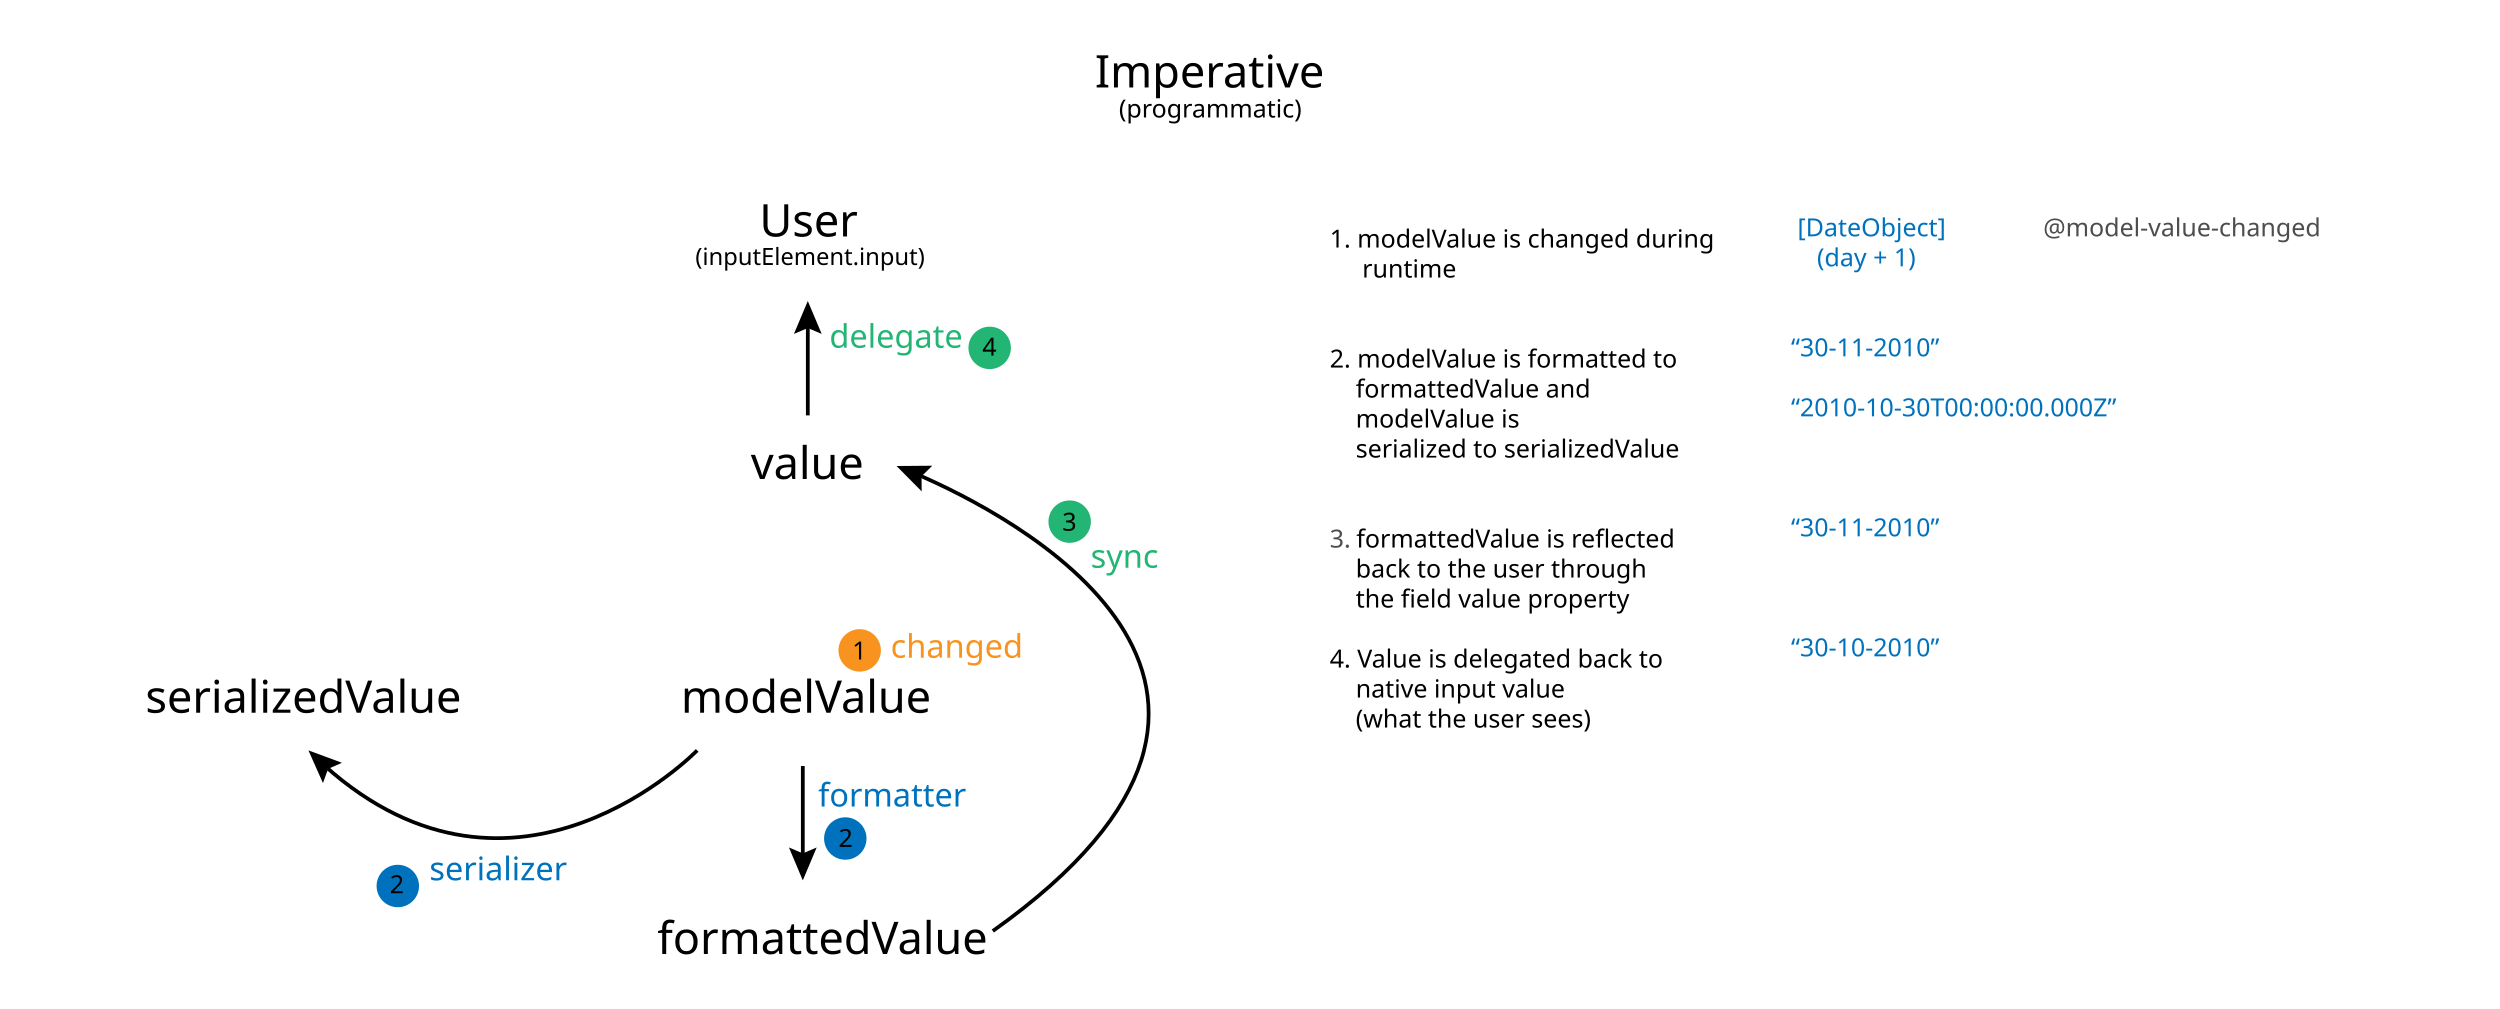
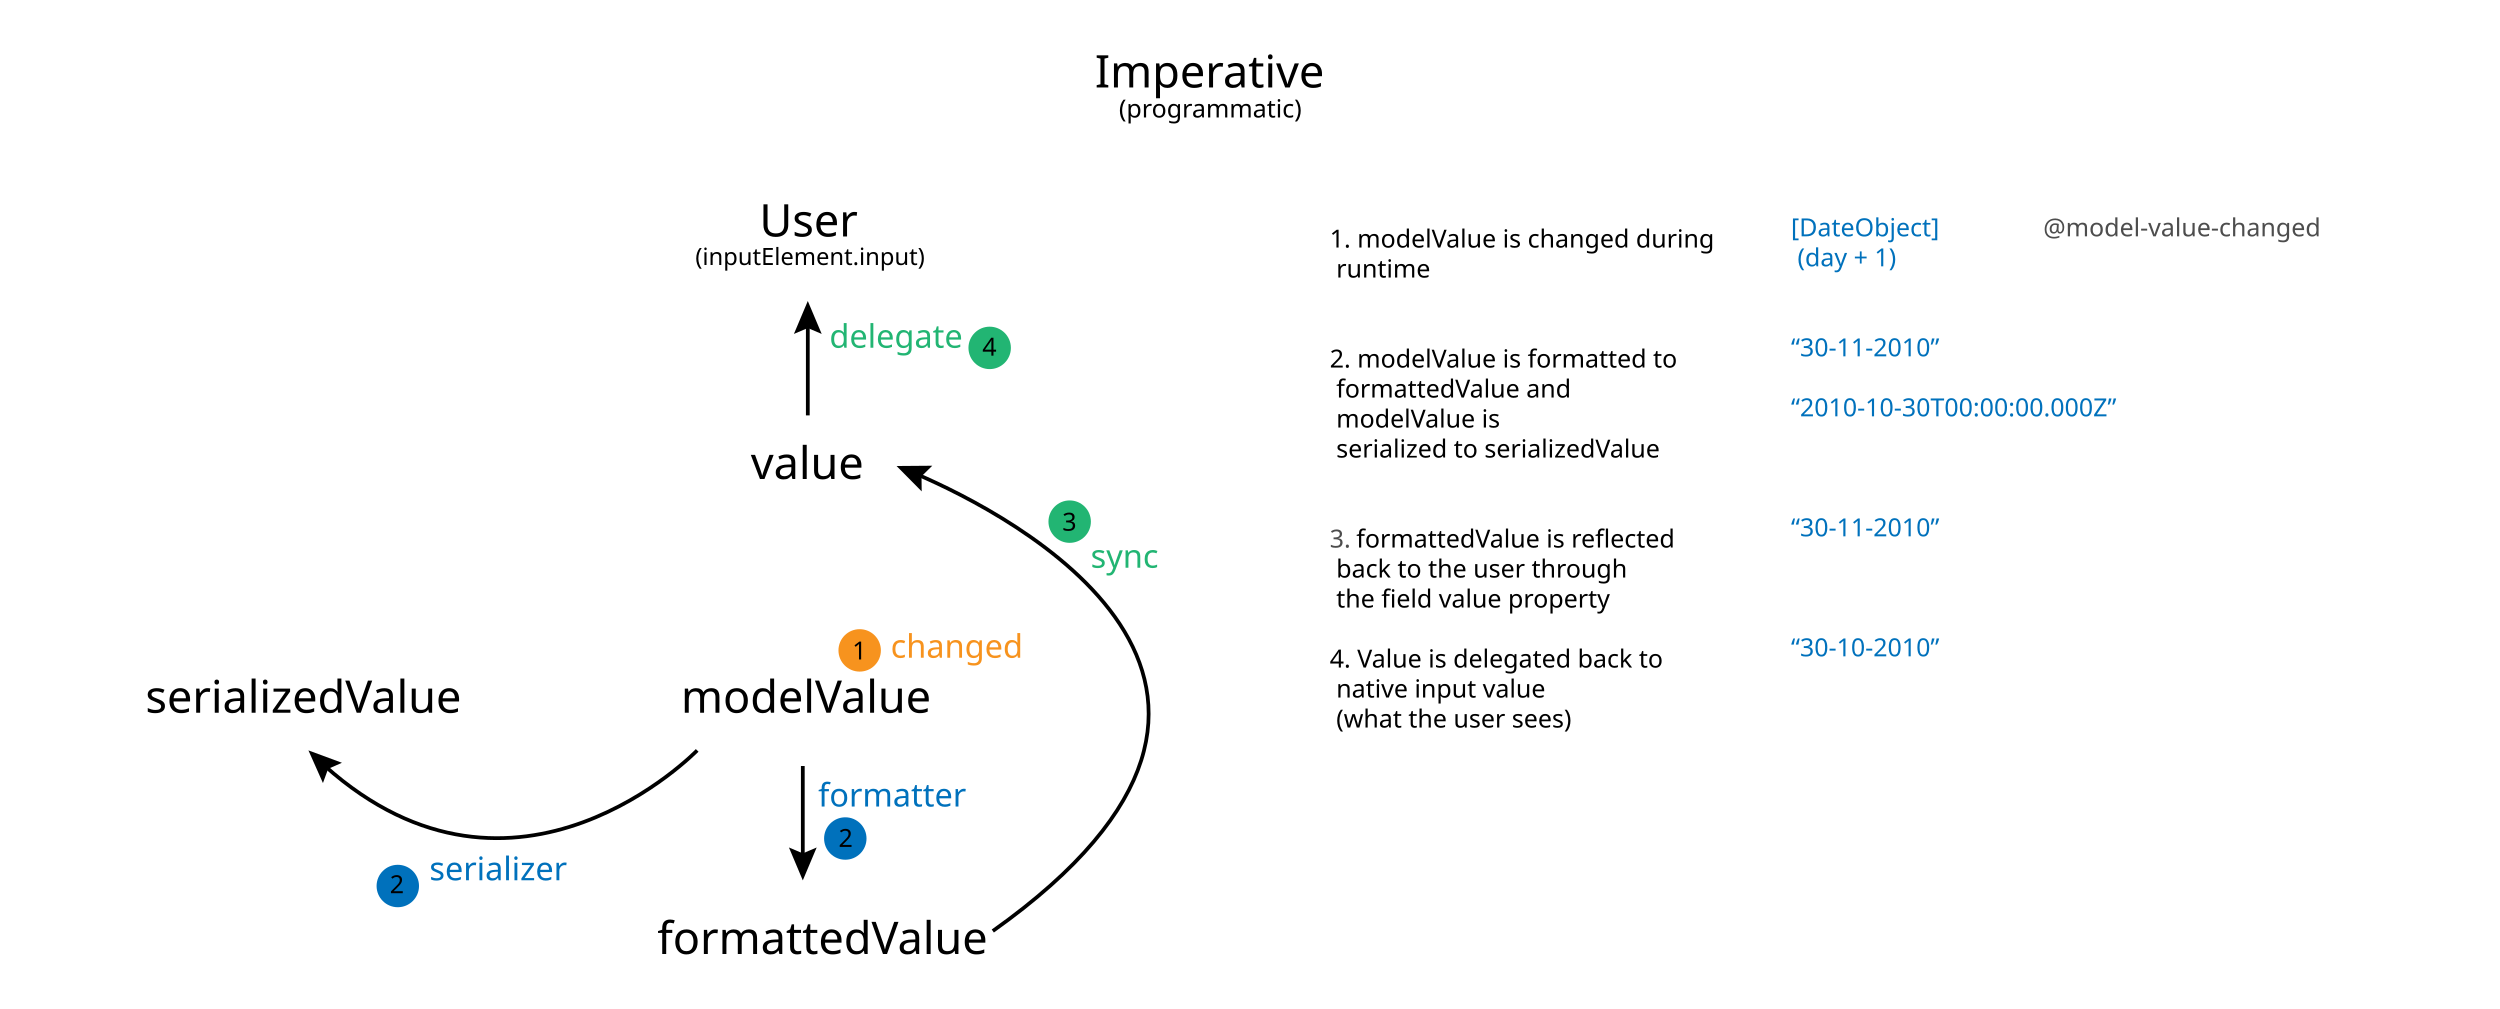
- <svg xmlns="http://www.w3.org/2000/svg" version="1.1" id="Layer_1" x="0px" y="0px" viewBox="0 0 2000 807" style="enable-background:new 0 0 2000 807;" xml:space="preserve">
-   <style type="text/css">
- 	.st0{fill:none;stroke:#000000;stroke-width:3;stroke-miterlimit:10;}
- 	.st1{opacity:0.4;}
- 	.st2{fill:#22B573;}
- 	.st3{fill:#0071BC;}
- 	.st4{opacity:0.4;fill:#0071BC;}
- 	.st5{fill:#F7931E;}
- 	.st6{opacity:0.65;}
- 	.st7{opacity:0.65;fill:#0071BC;}
- 	.st8{fill:#F2F2F2;}
- 	.st9{font-family:'INGMe-Bold';}
- 	.st10{font-size:36px;}
- 	.st11{font-family:'INGMe';}
- 	.st12{font-size:20px;}
- 	.st13{font-size:19px;}
- 	.st14{font-size:26px;}
- 	.st15{fill:#4D4D4D;}
- 	.st16{fill:none;}
- </style>
+ <svg xmlns="http://www.w3.org/2000/svg" id="Layer_1" x="0" y="0" enable-background="new 0 0 2000 807" version="1.1" viewBox="0 0 2000 807" xml:space="preserve">
+   <style type="text/css">.st0{fill:none;stroke:#000;stroke-width:3;stroke-miterlimit:10}.st2{fill:#22b573}.st3{fill:#0071bc}.st5{fill:#f7931e}.st9{font-family:'INGMe-Bold'}.st10{font-size:36px}.st11{font-family:'INGMe'}.st12{font-size:20px}.st13{font-size:19px}.st14{font-size:26px}.st15{fill:#4d4d4d}</style>
  <g>
    <text transform="matrix(1 0 0 1 875.9043 69.99)">
      <tspan x="0" y="0" class="st9 st10">Imperative</tspan>
      <tspan x="19.22" y="24" class="st11 st12">(programmatic)</tspan>
    </text>
-     <text transform="matrix(1 0 0 1 525.8647 763.1797)" class="st11 st10">formattedValue</text>
+     <text class="st11 st10" transform="matrix(1 0 0 1 525.8647 763.1797)">formattedValue</text>
    <text transform="matrix(1 0 0 1 607.5366 189.1799)">
      <tspan x="0" y="0" class="st11 st10">User</tspan>
      <tspan x="-51.3" y="22.8" class="st11 st13">(inputElement.input)</tspan>
    </text>
-     <text transform="matrix(1 0 0 1 600.6436 383.1797)" class="st11 st10">value</text>
-     <text transform="matrix(1 0 0 1 544.7715 570.1797)" class="st9 st10">modelValue</text>
-     <text transform="matrix(1 0 0 1 116.335 570.1797)" class="st11 st10">serializedValue</text>
+     <text class="st11 st10" transform="matrix(1 0 0 1 600.6436 383.1797)">value</text>
+     <text class="st9 st10" transform="matrix(1 0 0 1 544.7715 570.1797)">modelValue</text>
+     <text class="st11 st10" transform="matrix(1 0 0 1 116.335 570.1797)">serializedValue</text>
    <g>
      <g>
-         <line class="st0" x1="646.24" y1="332.31" x2="646.24" y2="258.72" />
+         <line x1="646.24" x2="646.24" y1="332.31" y2="258.72" class="st0" />
        <g>
-           <polygon points="657.35,267.14 646.24,262.42 635.13,267.14 646.24,240.81     " />
+           <polygon points="657.35 267.14 646.24 262.42 635.13 267.14 646.24 240.81" />
        </g>
      </g>
    </g>
    <g>
      <g>
-         <line class="st0" x1="642.24" y1="686.4" x2="642.24" y2="612.81" />
+         <line x1="642.24" x2="642.24" y1="686.4" y2="612.81" class="st0" />
        <g>
-           <polygon points="653.35,677.97 642.24,682.69 631.13,677.97 642.24,704.31     " />
+           <polygon points="653.35 677.97 642.24 682.69 631.13 677.97 642.24 704.31" />
        </g>
      </g>
    </g>
    <g>
      <g>
-         <path class="st0" d="M557.74,600.31c0,0-144.71,149.44-297.99,12.32" />
+         <path d="M557.74,600.31c0,0-144.71,149.44-297.99,12.32" class="st0" />
        <g>
-           <polygon points="273.55,610.22 262.5,615.09 258.35,626.43 246.74,600.31     " />
+           <polygon points="273.55 610.22 262.5 615.09 258.35 626.43 246.74 600.31" />
        </g>
      </g>
    </g>
    <g>
      <g>
-         <path class="st0" d="M733.83,379.55c71.85,30.99,340.21,166.78,60.41,365.26" />
+         <path d="M733.83,379.55c71.85,30.99,340.21,166.78,60.41,365.26" class="st0" />
        <g>
-           <polygon points="737.35,393.12 737.22,381.05 745.82,372.58 717.24,372.81     " />
+           <polygon points="737.35 393.12 737.22 381.05 745.82 372.58 717.24 372.81" />
        </g>
      </g>
    </g>
    <g>
-       <text transform="matrix(1 0 0 1 343.5166 704.2012)" class="st3 st11 st14">serializer</text>
+       <text class="st3 st11 st14" transform="matrix(1 0 0 1 343.5166 704.2012)">serializer</text>
    </g>
-     <text transform="matrix(1 0 0 1 663.5166 278.2014)" class="st2 st11 st14">delegate</text>
-     <text transform="matrix(1 0 0 1 872.5166 454.2014)" class="st2 st11 st14">sync</text>
-     <text transform="matrix(1 0 0 1 654.5166 645.2012)" class="st3 st11 st14">formatter</text>
-     <circle class="st2" cx="791.74" cy="278.31" r="16.97" />
-     <circle class="st3" cx="318.24" cy="708.81" r="16.97" />
-     <circle class="st3" cx="676.24" cy="670.81" r="16.97" />
-     <text transform="matrix(1 0 0 1 712.5166 526.2014)" class="st5 st11 st14">changed</text>
-     <circle class="st5" cx="687.74" cy="520.31" r="16.97" />
-     <text transform="matrix(1 0 0 1 681.8179 527.5596)" class="st9 st12">1</text>
-     <text transform="matrix(1 0 0 1 670.8179 677.5596)" class="st9 st12">2</text>
-     <text transform="matrix(1 0 0 1 311.8179 714.5596)" class="st9 st12">2</text>
-     <text transform="matrix(1 0 0 1 785.8179 284.5598)" class="st9 st12">4</text>
-     <circle class="st2" cx="855.74" cy="417.31" r="16.97" />
-     <text transform="matrix(1 0 0 1 849.8179 424.5598)" class="st9 st12">3</text>
+     <text class="st2 st11 st14" transform="matrix(1 0 0 1 663.5166 278.2014)">delegate</text>
+     <text class="st2 st11 st14" transform="matrix(1 0 0 1 872.5166 454.2014)">sync</text>
+     <text class="st3 st11 st14" transform="matrix(1 0 0 1 654.5166 645.2012)">formatter</text>
+     <circle cx="791.74" cy="278.31" r="16.97" class="st2" />
+     <circle cx="318.24" cy="708.81" r="16.97" class="st3" />
+     <circle cx="676.24" cy="670.81" r="16.97" class="st3" />
+     <text class="st5 st11 st14" transform="matrix(1 0 0 1 712.5166 526.2014)">changed</text>
+     <circle cx="687.74" cy="520.31" r="16.97" class="st5" />
+     <text class="st9 st12" transform="matrix(1 0 0 1 681.8179 527.5596)">1</text>
+     <text class="st9 st12" transform="matrix(1 0 0 1 670.8179 677.5596)">2</text>
+     <text class="st9 st12" transform="matrix(1 0 0 1 311.8179 714.5596)">2</text>
+     <text class="st9 st12" transform="matrix(1 0 0 1 785.8179 284.5598)">4</text>
+     <circle cx="855.74" cy="417.31" r="16.97" class="st2" />
+     <text class="st9 st12" transform="matrix(1 0 0 1 849.8179 424.5598)">3</text>
    <text transform="matrix(1 0 0 1 1063.773 198.0515)">
      <tspan x="0" y="0" class="st9 st12">1. modelValue is changed during</tspan>
-       <tspan x="0" y="24" class="st9 st12">     runtime        </tspan>
+       <tspan x="0" y="24" class="st9 st12"> runtime </tspan>
      <tspan x="0" y="96" class="st9 st12">2. modelValue is formatted to </tspan>
-       <tspan x="0" y="120" class="st9 st12">    formattedValue and</tspan>
-       <tspan x="0" y="144" class="st9 st12">    modelValue is </tspan>
-       <tspan x="0" y="168" class="st9 st12">    serialized to serializedValue </tspan>
+       <tspan x="0" y="120" class="st9 st12"> formattedValue and</tspan>
+       <tspan x="0" y="144" class="st9 st12"> modelValue is </tspan>
+       <tspan x="0" y="168" class="st9 st12"> serialized to serializedValue </tspan>
      <tspan x="0" y="240" class="st15 st9 st12">3. </tspan>
      <tspan x="21.26" y="240" class="st9 st12">formattedValue is reflected</tspan>
-       <tspan x="0" y="264" class="st9 st12">    back to the user through </tspan>
-       <tspan x="0" y="288" class="st9 st12">    the field value property</tspan>
+       <tspan x="0" y="264" class="st9 st12"> back to the user through </tspan>
+       <tspan x="0" y="288" class="st9 st12"> the field value property</tspan>
      <tspan x="0" y="336" class="st9 st12">4. Value is delegated back to </tspan>
-       <tspan x="0" y="360" class="st9 st12">    native input value </tspan>
-       <tspan x="0" y="384" class="st9 st12">    (what the user sees)</tspan>
-       <tspan x="0" y="432" class="st9 st12">  </tspan>
-       <tspan x="9.6" y="432" class="st15 st9 st12">  </tspan>
+       <tspan x="0" y="360" class="st9 st12"> native input value </tspan>
+       <tspan x="0" y="384" class="st9 st12"> (what the user sees)</tspan>
    </text>
    <text transform="matrix(1 0 0 1 1432.773 189.0515)">
-       <tspan x="0" y="0" class="st3 st9 st12"> [DateObject] </tspan>
-       <tspan x="0" y="24" class="st3 st9 st12">    (day + 1)</tspan>
+       <tspan x="0" y="0" class="st3 st9 st12">[DateObject] </tspan>
+       <tspan x="0" y="24" class="st3 st9 st12"> (day + 1)</tspan>
      <tspan x="0" y="96" class="st3 st9 st12">“30-11-2010”</tspan>
-       <tspan x="0" y="144" class="st3 st9 st12">“2010-10-30T00:00:00.000Z”      </tspan>
+       <tspan x="0" y="144" class="st3 st9 st12">“2010-10-30T00:00:00.000Z” </tspan>
      <tspan x="0" y="240" class="st3 st9 st12">“30-11-2010”</tspan>
      <tspan x="0" y="336" class="st3 st9 st12">“30-10-2010”</tspan>
    </text>
    <text transform="matrix(1 0 0 1 1629.773 189.0515)">
-       <tspan x="0" y="0" class="st9 st12"> </tspan>
-       <tspan x="4.8" y="0" class="st15 st9 st12">@model-value-changed   </tspan>
-       <tspan x="0" y="96" class="st9 st12"> </tspan>
-       <tspan x="0" y="144" class="st15 st9 st12">    </tspan>
+       <tspan x="4.8" y="0" class="st15 st9 st12">@model-value-changed</tspan>
    </text>
  </g>
</svg>
